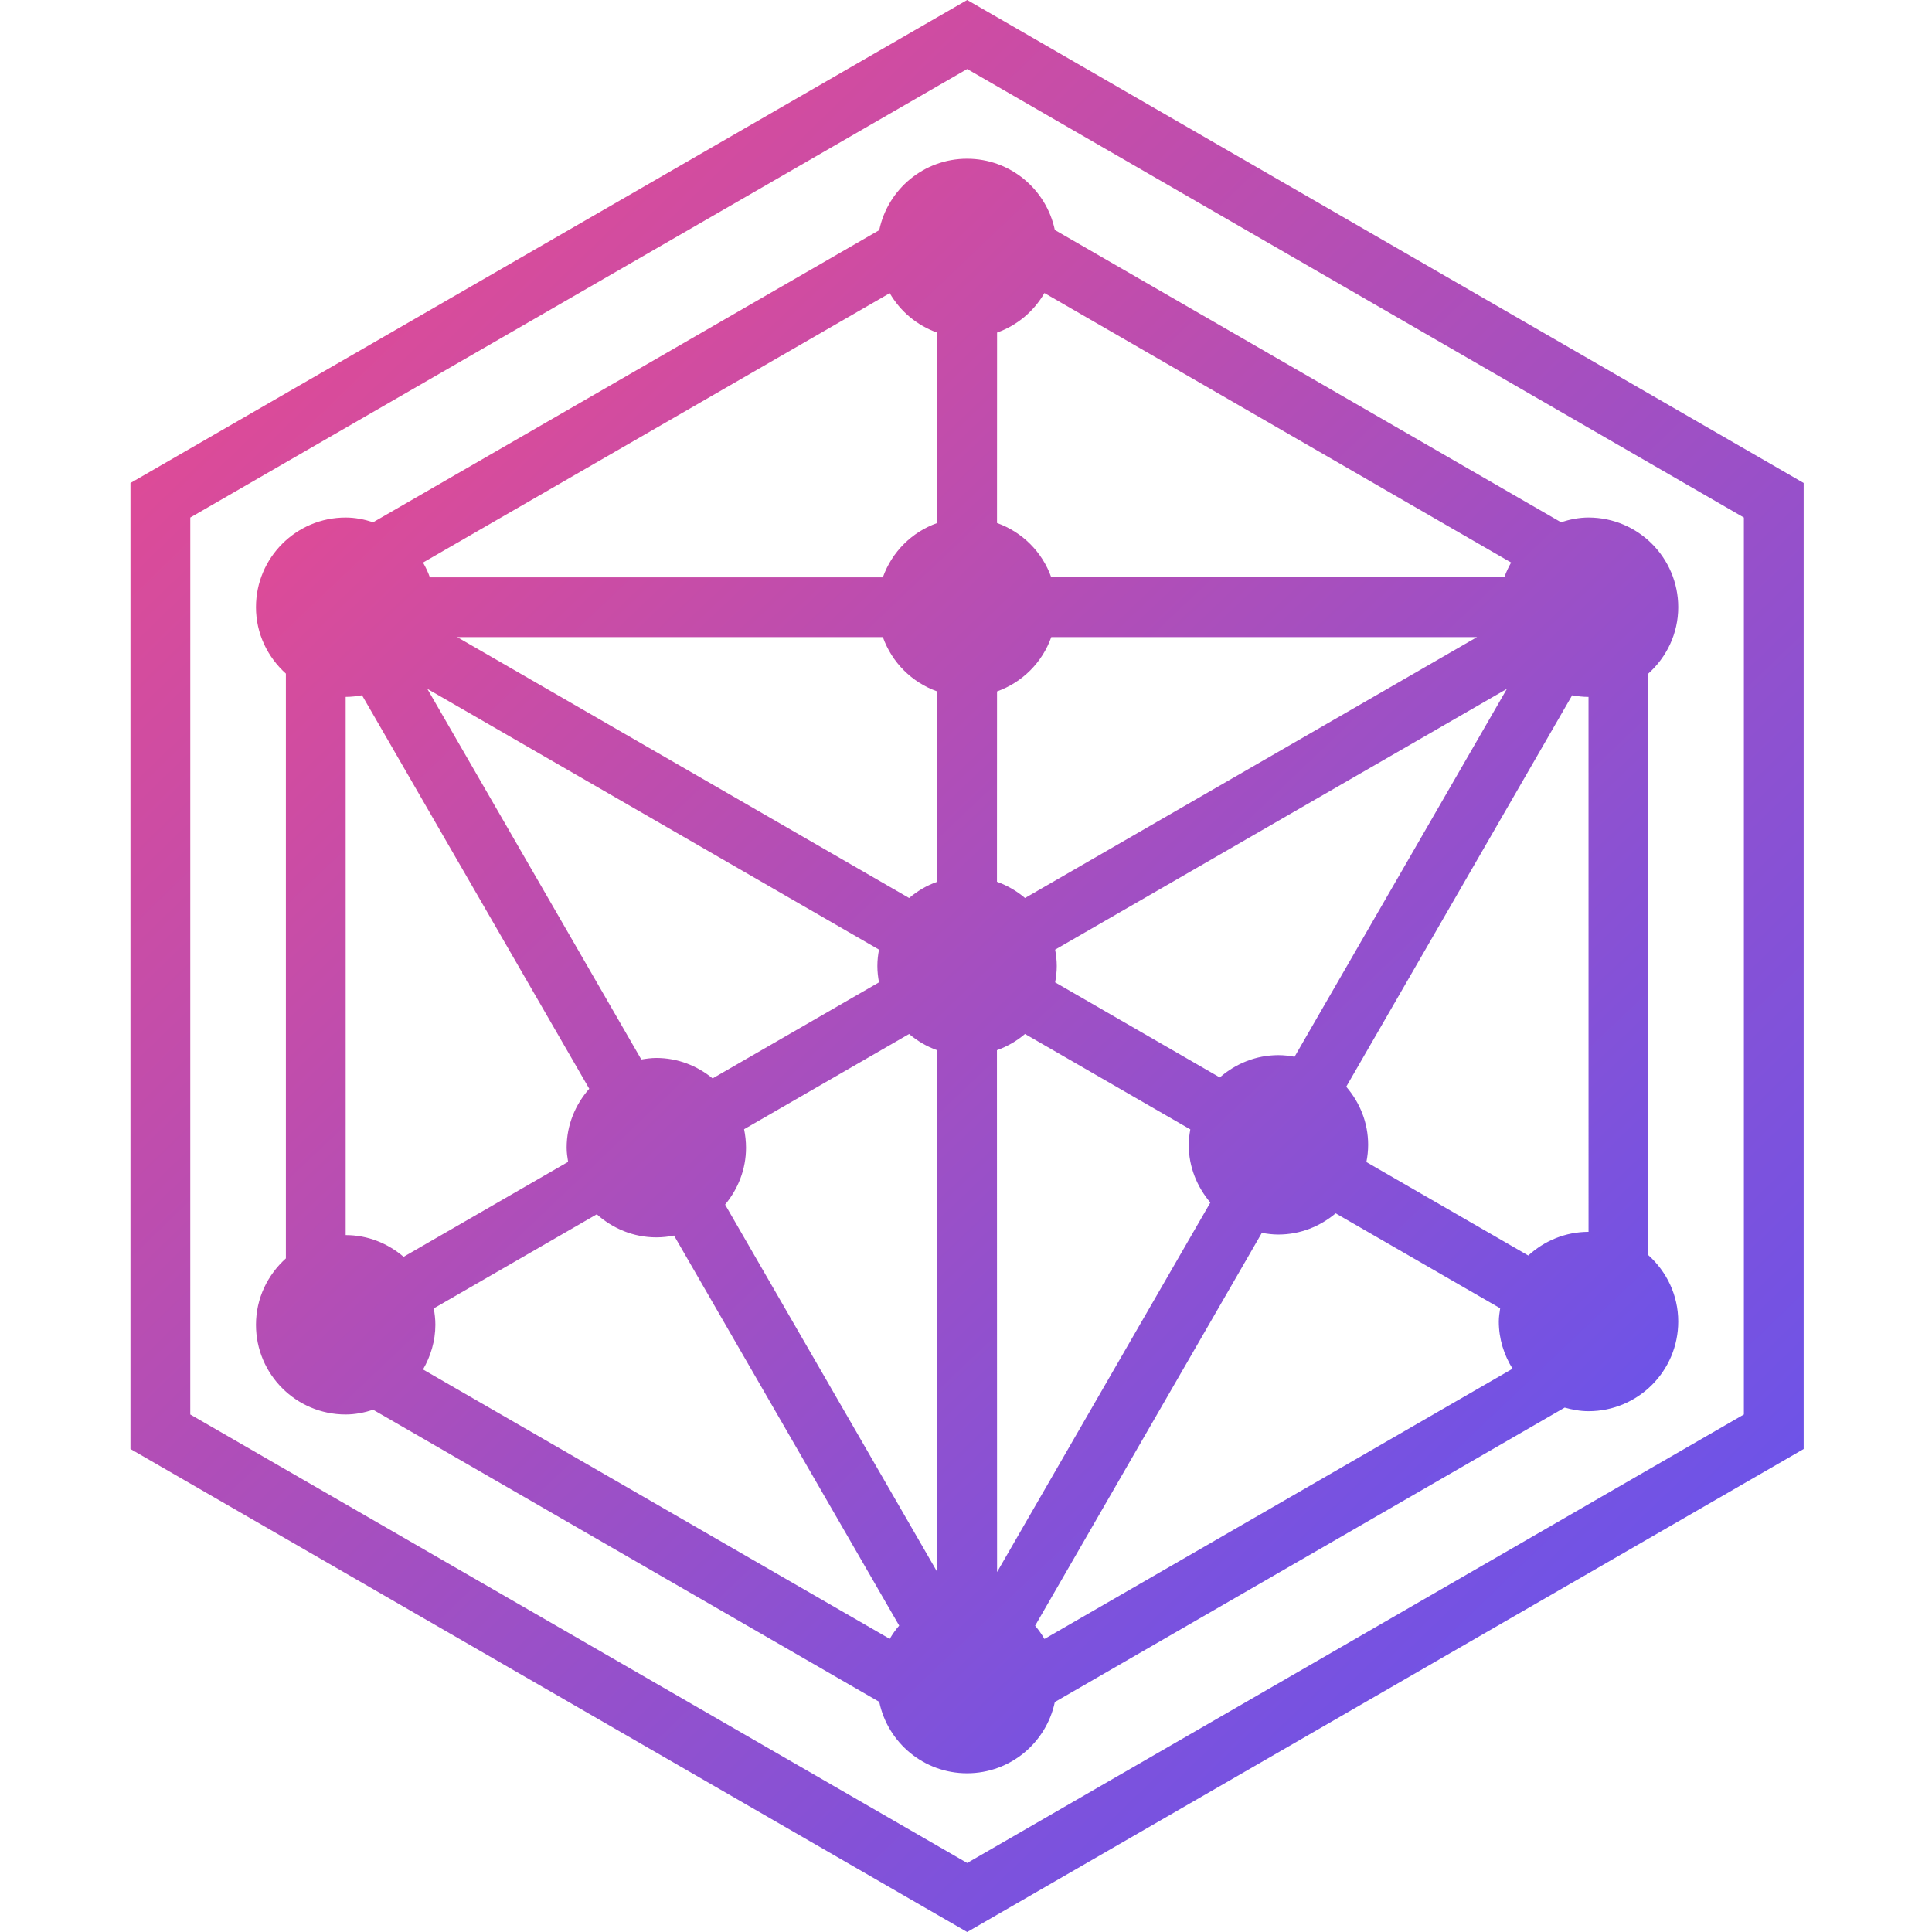
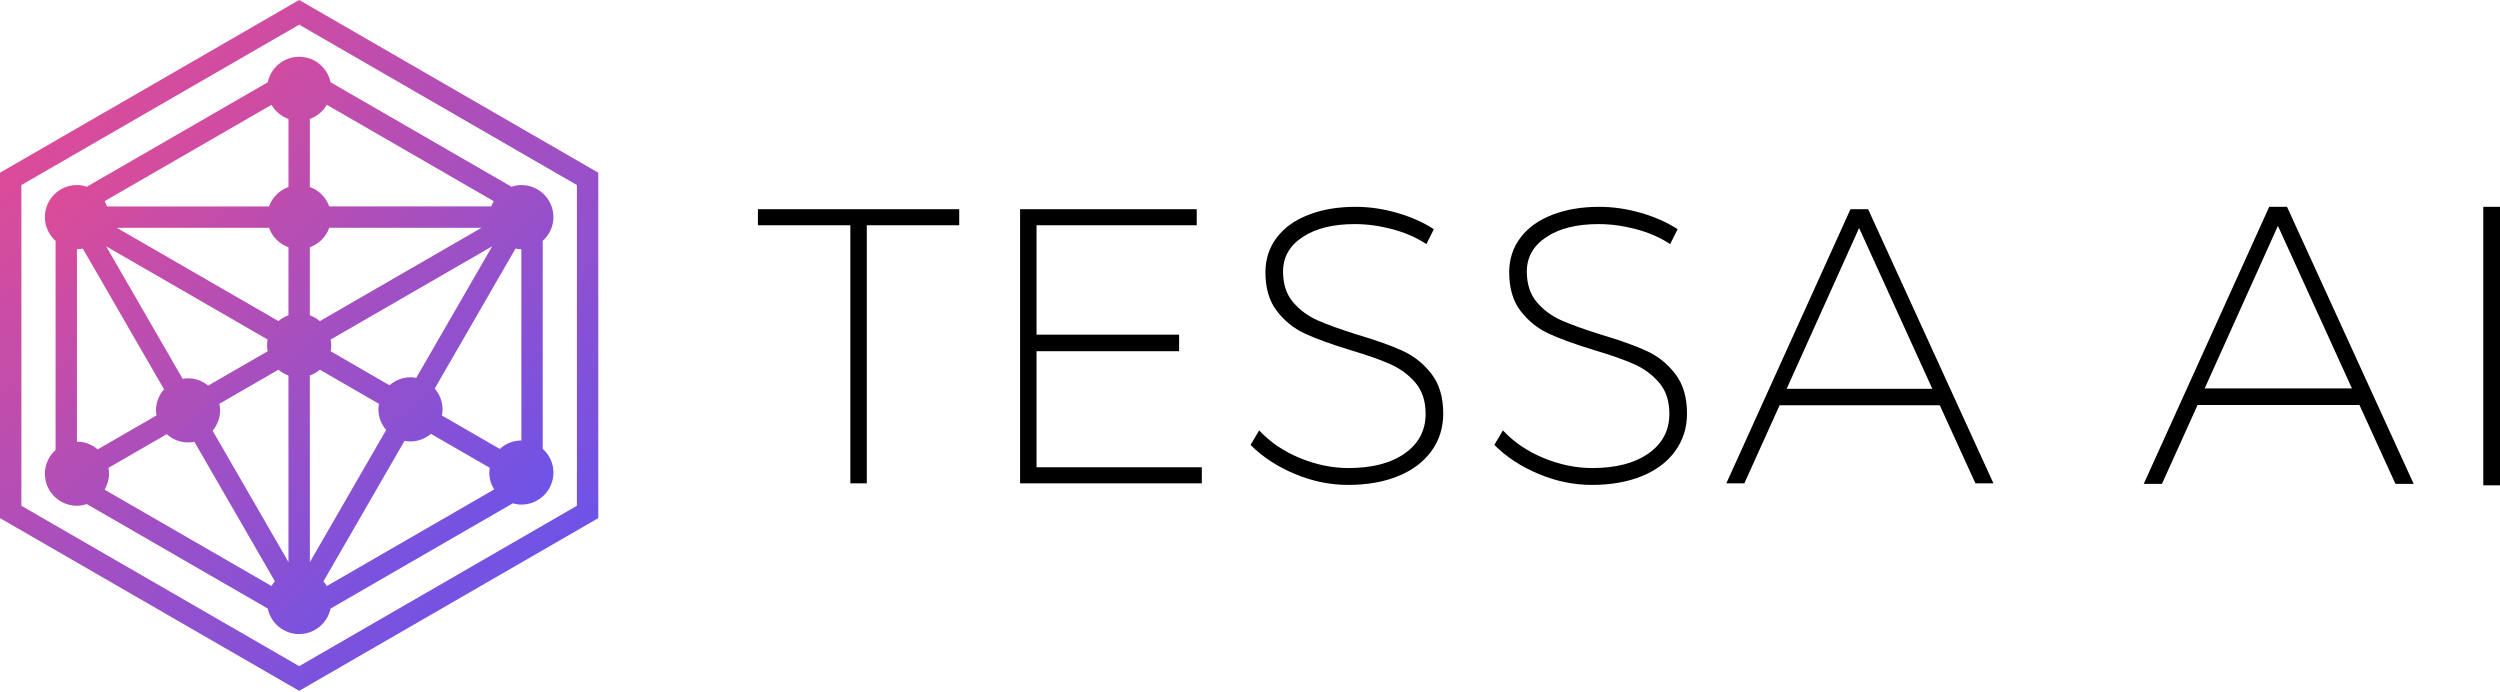
- <svg xmlns="http://www.w3.org/2000/svg" width="1000" height="1000" viewBox="0 0 1000 1000" fill="none">
-   <path d="M83.004 241.056L485.137 8.922L500.615 0L516.092 8.922L918.092 241.056L933.57 250V267.867V732.133V750L918.092 758.944L516.081 991.078L500.615 1000L485.137 991.078L83.004 758.944L67.526 750V732.133V267.867V250L83.004 241.056ZM98.481 732.133L500.615 964.278L902.626 732.133V267.867L500.615 35.722L98.492 267.867L98.481 732.133Z" fill="url(#paint0_linear_2028_2)" />
-   <path d="M545.982 119.034L807.981 270.312C812.481 268.856 817.226 267.867 822.215 267.867C847.848 267.867 868.648 288.667 868.648 314.289C868.648 327.978 862.604 340.167 853.159 348.656V649.645C862.604 658.145 868.648 670.323 868.648 684.012C868.648 709.645 847.848 730.434 822.215 730.434C817.915 730.434 813.837 729.656 809.881 728.567L545.982 880.967C541.57 902.012 522.926 917.845 500.548 917.845C478.148 917.845 459.482 901.978 455.093 880.878L193.148 729.689C188.648 731.145 183.904 732.134 178.915 732.134C153.282 732.134 132.493 711.334 132.493 685.712C132.493 672.023 138.537 659.834 147.971 651.345V348.656C138.537 340.156 132.493 327.978 132.493 314.289C132.493 288.656 153.282 267.867 178.915 267.867C183.904 267.867 188.648 268.856 193.148 270.312L455.093 119.123C459.482 98.034 478.148 82.156 500.548 82.156C522.926 82.156 541.559 97.989 545.982 119.034ZM218.959 708.834L460.526 848.267C461.948 845.823 463.57 843.556 465.415 841.412L348.882 639.523C345.915 640.123 342.871 640.456 339.726 640.456C327.848 640.456 317.115 635.856 308.893 628.512L224.504 677.234C225.015 679.989 225.348 682.789 225.348 685.7C225.337 694.178 222.893 702 218.959 708.834ZM776.481 677.156L691.337 628.012C683.293 634.756 673.048 638.989 661.715 638.989C658.782 638.989 655.937 638.656 653.137 638.112L535.77 841.467C537.582 843.612 539.182 845.878 540.604 848.323L782.893 708.445C778.448 701.312 775.781 693 775.781 684.023C775.781 681.656 776.159 679.423 776.481 677.156ZM516.082 172.134L516.048 270.7C529.17 275.389 539.47 285.7 544.126 298.812H778.626C779.593 296.123 780.77 293.578 782.159 291.167L540.593 151.678C535.126 161.134 526.515 168.423 516.082 172.134ZM236.648 329.767L470.57 464.812C474.837 461.178 479.693 458.312 485.082 456.412L485.115 357.878C471.959 353.223 461.659 342.889 456.97 329.767H236.648ZM375.315 623.5L485.137 813.689L485.07 543.589C479.693 541.689 474.826 538.812 470.559 535.189L385.137 584.489C385.77 587.567 386.137 590.778 386.137 594.034C386.148 605.278 381.97 615.467 375.315 623.5ZM616.104 584.567L530.537 535.178C526.27 538.812 521.404 541.645 516.015 543.578L516.082 813.678L626.47 622.445C619.615 614.345 615.282 604.012 615.282 592.556C615.282 589.834 615.648 587.178 616.104 584.567ZM544.137 329.767C539.482 342.889 529.17 353.189 516.059 357.878L516.026 456.412C521.404 458.345 526.282 461.189 530.548 464.812L764.481 329.767H544.137ZM546.137 491.534C546.648 494.289 546.982 497.089 546.982 500C546.982 502.912 546.648 505.712 546.137 508.467L631.37 557.678C639.537 550.578 650.059 546.134 661.715 546.134C664.559 546.134 667.337 546.467 670.059 546.978L779.97 356.556L546.137 491.534ZM331.948 548.389C334.493 547.967 337.059 547.6 339.715 547.6C350.804 547.6 360.87 551.645 368.848 558.178L454.97 508.456C454.448 505.7 454.126 502.9 454.126 499.989C454.126 497.078 454.448 494.278 454.97 491.523L221.171 356.534L331.948 548.389ZM222.504 298.823H456.959C461.648 285.667 471.959 275.367 485.104 270.712L485.137 172.178C474.682 168.489 466.026 161.212 460.526 151.745L218.959 291.178C220.348 293.612 221.537 296.123 222.504 298.823ZM822.215 360.723C819.315 360.723 816.493 360.389 813.748 359.878L696.804 562.478C703.793 570.6 708.148 581 708.148 592.556C708.148 595.612 707.815 598.6 707.237 601.478L791.026 649.845C799.281 642.323 810.17 637.6 822.226 637.6L822.215 360.723ZM178.915 639.278C190.404 639.278 200.804 643.6 208.904 650.523L294.048 601.378C293.659 598.956 293.293 596.545 293.293 594.034C293.293 582.312 297.793 571.7 304.993 563.534L187.382 359.867C184.637 360.378 181.826 360.712 178.915 360.712V639.278Z" fill="url(#paint1_linear_2028_2)" />
+ <svg xmlns="http://www.w3.org/2000/svg" width="1801" height="498" viewBox="0 0 1801 498" fill="none">
+   <path d="M1725.7 348.596L1699.75 291.772H1583.12L1557.46 348.596H1544.34L1634.74 149H1647.57L1738.81 348.596H1725.7ZM1588.26 279.779H1694.33L1641.01 162.706L1588.26 279.779Z" fill="black" />
+   <path d="M1788.96 149H1801V349.629H1788.96V149Z" fill="black" />
+   <path d="M546 150.695H691.031V162.28H624.441V348.201H612.59V162.28H546V150.695ZM734.871 150.695H862.126V162.28H746.722V241.113H849.429V252.98H746.722V336.616H865.794V348.201H734.871V150.695ZM1003.03 165.106C993.813 162.657 984.784 161.432 975.943 161.432C960.33 161.432 947.821 164.54 938.415 170.757C929.01 176.973 924.307 185.261 924.307 195.621C924.307 204.663 926.706 212.01 931.502 217.661C936.299 223.312 942.224 227.691 949.278 230.8C956.333 233.908 965.879 237.345 977.918 241.113C991.273 245.069 1002.09 248.93 1010.37 252.697C1018.64 256.465 1025.6 262.022 1031.25 269.368C1036.89 276.715 1039.71 286.227 1039.71 297.906C1039.71 308.078 1036.89 317.073 1031.25 324.89C1025.6 332.707 1017.61 338.735 1007.26 342.974C996.917 347.212 984.878 349.331 971.146 349.331C958.167 349.331 945.375 346.694 932.772 341.42C920.169 336.145 909.541 329.176 900.888 320.511L907.095 310.056C914.996 318.533 924.778 325.173 936.44 329.976C948.103 334.78 959.765 337.181 971.428 337.181C988.546 337.181 1002.09 333.649 1012.06 326.585C1022.03 319.522 1027.01 310.056 1027.01 298.189C1027.01 288.959 1024.57 281.471 1019.68 275.726C1014.79 269.98 1008.72 265.507 1001.48 262.304C994.236 259.102 984.596 255.711 972.557 252.132C959.013 247.988 948.244 244.08 940.249 240.406C932.255 236.733 925.483 231.318 919.934 224.159C914.385 217.001 911.61 207.677 911.61 196.187C911.61 186.768 914.291 178.48 919.652 171.322C925.013 164.164 932.631 158.654 942.507 154.792C952.382 150.931 963.716 149 976.507 149C986.477 149 996.493 150.46 1006.56 153.38C1016.62 156.299 1025.41 160.208 1032.94 165.106L1027.58 175.843C1020.43 171.133 1012.25 167.554 1003.03 165.106ZM1178.64 165.106C1169.42 162.657 1160.39 161.432 1151.55 161.432C1135.94 161.432 1123.43 164.54 1114.03 170.757C1104.62 176.973 1099.92 185.261 1099.92 195.621C1099.92 204.663 1102.32 212.01 1107.11 217.661C1111.91 223.312 1117.83 227.691 1124.89 230.8C1131.94 233.908 1141.49 237.345 1153.53 241.113C1166.88 245.069 1177.7 248.93 1185.98 252.697C1194.25 256.465 1201.21 262.022 1206.86 269.368C1212.5 276.715 1215.32 286.227 1215.32 297.906C1215.32 308.078 1212.5 317.073 1206.86 324.89C1201.21 332.707 1193.22 338.735 1182.87 342.974C1172.53 347.212 1160.49 349.331 1146.76 349.331C1133.78 349.331 1120.99 346.694 1108.38 341.42C1095.78 336.145 1085.15 329.176 1076.5 320.511L1082.71 310.056C1090.61 318.533 1100.39 325.173 1112.05 329.976C1123.71 334.78 1135.38 337.181 1147.04 337.181C1164.16 337.181 1177.7 333.649 1187.67 326.585C1197.64 319.522 1202.62 310.056 1202.62 298.189C1202.62 288.959 1200.18 281.471 1195.29 275.726C1190.4 269.98 1184.33 265.507 1177.09 262.304C1169.85 259.102 1160.21 255.711 1148.17 252.132C1134.62 247.988 1123.85 244.08 1115.86 240.406C1107.86 236.733 1101.09 231.318 1095.54 224.159C1089.99 217.001 1087.22 207.677 1087.22 196.187C1087.22 186.768 1089.9 178.48 1095.26 171.322C1100.62 164.164 1108.24 158.654 1118.12 154.792C1127.99 150.931 1139.33 149 1152.12 149C1162.09 149 1172.1 150.46 1182.17 153.38C1192.23 156.299 1201.02 160.208 1208.55 165.106L1203.19 175.843C1196.04 171.133 1187.86 167.554 1178.64 165.106ZM1423.1 348.201L1397.42 291.973H1282.02L1256.62 348.201H1243.64L1333.09 150.695H1345.79L1436.08 348.201H1423.1ZM1287.1 280.105H1392.06L1339.3 164.258L1287.1 280.105Z" fill="black" />
+   <path d="M7.703 119.965L207.83 4.44L215.533 0L223.236 4.44L423.297 119.965L431 124.416V133.308V364.357V373.249L423.297 377.7L223.23 493.225L215.533 497.665L207.83 493.225L7.703 377.7L-9.76141e-06 373.249V364.357V133.308V124.416L7.703 119.965ZM15.405 364.357L215.533 479.887L415.6 364.357V133.308L215.533 17.778L15.411 133.308L15.405 364.357Z" fill="url(#paint0_linear_2219_2)" />
+   <path d="M238.111 59.239L368.499 134.525C370.738 133.8 373.099 133.308 375.582 133.308C388.339 133.308 398.69 143.66 398.69 156.411C398.69 163.223 395.682 169.289 390.982 173.514V323.306C395.682 327.536 398.69 333.596 398.69 340.409C398.69 353.165 388.339 363.511 375.582 363.511C373.442 363.511 371.413 363.124 369.444 362.582L238.111 438.427C235.915 448.9 226.637 456.779 215.5 456.779C204.352 456.779 195.063 448.883 192.878 438.382L62.518 363.141C60.278 363.865 57.917 364.357 55.434 364.357C42.678 364.357 32.332 354.006 32.332 341.255C32.332 334.442 35.34 328.376 40.034 324.152V173.514C35.34 169.284 32.332 163.223 32.332 156.411C32.332 143.654 42.678 133.308 55.434 133.308C57.917 133.308 60.278 133.8 62.518 134.525L192.878 59.283C195.063 48.788 204.352 40.886 215.5 40.886C226.637 40.886 235.91 48.766 238.111 59.239ZM75.363 352.762L195.582 422.153C196.29 420.936 197.097 419.808 198.015 418.741L140.021 318.268C138.544 318.567 137.029 318.733 135.464 318.733C129.553 318.733 124.212 316.443 120.12 312.788L78.122 337.036C78.377 338.407 78.543 339.8 78.543 341.249C78.537 345.468 77.32 349.361 75.363 352.762ZM352.822 336.997L310.449 312.539C306.445 315.896 301.347 318.003 295.707 318.003C294.247 318.003 292.832 317.837 291.438 317.566L233.029 418.769C233.93 419.836 234.726 420.964 235.434 422.181L356.013 352.568C353.801 349.018 352.474 344.882 352.474 340.414C352.474 339.236 352.662 338.125 352.822 336.997ZM223.23 85.665L223.214 134.718C229.744 137.052 234.87 142.183 237.187 148.708H353.89C354.371 147.37 354.957 146.104 355.648 144.904L235.429 75.485C232.708 80.191 228.423 83.818 223.23 85.665ZM84.166 164.114L200.581 231.32C202.704 229.512 205.121 228.086 207.803 227.14L207.819 178.104C201.272 175.787 196.146 170.644 193.813 164.114H84.166ZM153.176 310.294L207.83 404.945L207.797 270.525C205.121 269.58 202.699 268.148 200.576 266.345L158.064 290.88C158.379 292.412 158.562 294.01 158.562 295.63C158.567 301.226 156.488 306.296 153.176 310.294ZM273.008 290.919L230.424 266.34C228.301 268.148 225.879 269.558 223.197 270.52L223.23 404.939L278.167 309.769C274.755 305.738 272.599 300.595 272.599 294.894C272.599 293.54 272.781 292.218 273.008 290.919ZM237.193 164.114C234.876 170.644 229.744 175.77 223.219 178.104L223.203 227.14C225.879 228.102 228.307 229.518 230.43 231.32L346.85 164.114H237.193ZM238.188 244.619C238.442 245.991 238.608 247.384 238.608 248.833C238.608 250.282 238.442 251.675 238.188 253.046L280.606 277.537C284.67 274.004 289.906 271.792 295.707 271.792C297.123 271.792 298.505 271.958 299.86 272.212L354.559 177.445L238.188 244.619ZM131.594 272.914C132.86 272.704 134.137 272.522 135.459 272.522C140.977 272.522 145.987 274.534 149.957 277.786L192.817 253.041C192.558 251.669 192.397 250.276 192.397 248.827C192.397 247.378 192.558 245.985 192.817 244.614L76.463 177.434L131.594 272.914ZM77.127 148.714H193.807C196.141 142.167 201.272 137.041 207.814 134.724L207.83 85.687C202.627 83.851 198.319 80.229 195.582 75.518L75.363 144.909C76.054 146.12 76.646 147.37 77.127 148.714ZM375.582 179.519C374.139 179.519 372.734 179.353 371.369 179.099L313.169 279.926C316.648 283.968 318.815 289.144 318.815 294.894C318.815 296.415 318.649 297.903 318.362 299.335L360.061 323.405C364.169 319.662 369.588 317.311 375.588 317.311L375.582 179.519ZM55.434 318.146C61.152 318.146 66.328 320.297 70.359 323.742L112.732 299.285C112.539 298.079 112.356 296.88 112.356 295.63C112.356 289.796 114.596 284.515 118.179 280.451L59.648 179.093C58.282 179.348 56.883 179.514 55.434 179.514V318.146Z" fill="url(#paint1_linear_2219_2)" />
  <defs>
-     <linearGradient id="paint0_linear_2028_2" x1="-30.114" y1="-23.433" x2="994.453" y2="1037.59" gradientUnits="userSpaceOnUse">
+     <linearGradient id="paint0_linear_2219_2" x1="-48.592" y1="-11.662" x2="461.299" y2="516.37" gradientUnits="userSpaceOnUse">
      <stop stop-color="#FB4982" />
      <stop offset="1" stop-color="#5155FC" />
    </linearGradient>
-     <linearGradient id="paint1_linear_2028_2" x1="49.497" y1="62.573" x2="905.084" y2="963.795" gradientUnits="userSpaceOnUse">
+     <linearGradient id="paint1_linear_2219_2" x1="-8.972" y1="31.14" x2="416.823" y2="479.647" gradientUnits="userSpaceOnUse">
      <stop stop-color="#FB4982" />
      <stop offset="1" stop-color="#5155FC" />
    </linearGradient>
  </defs>
</svg>
